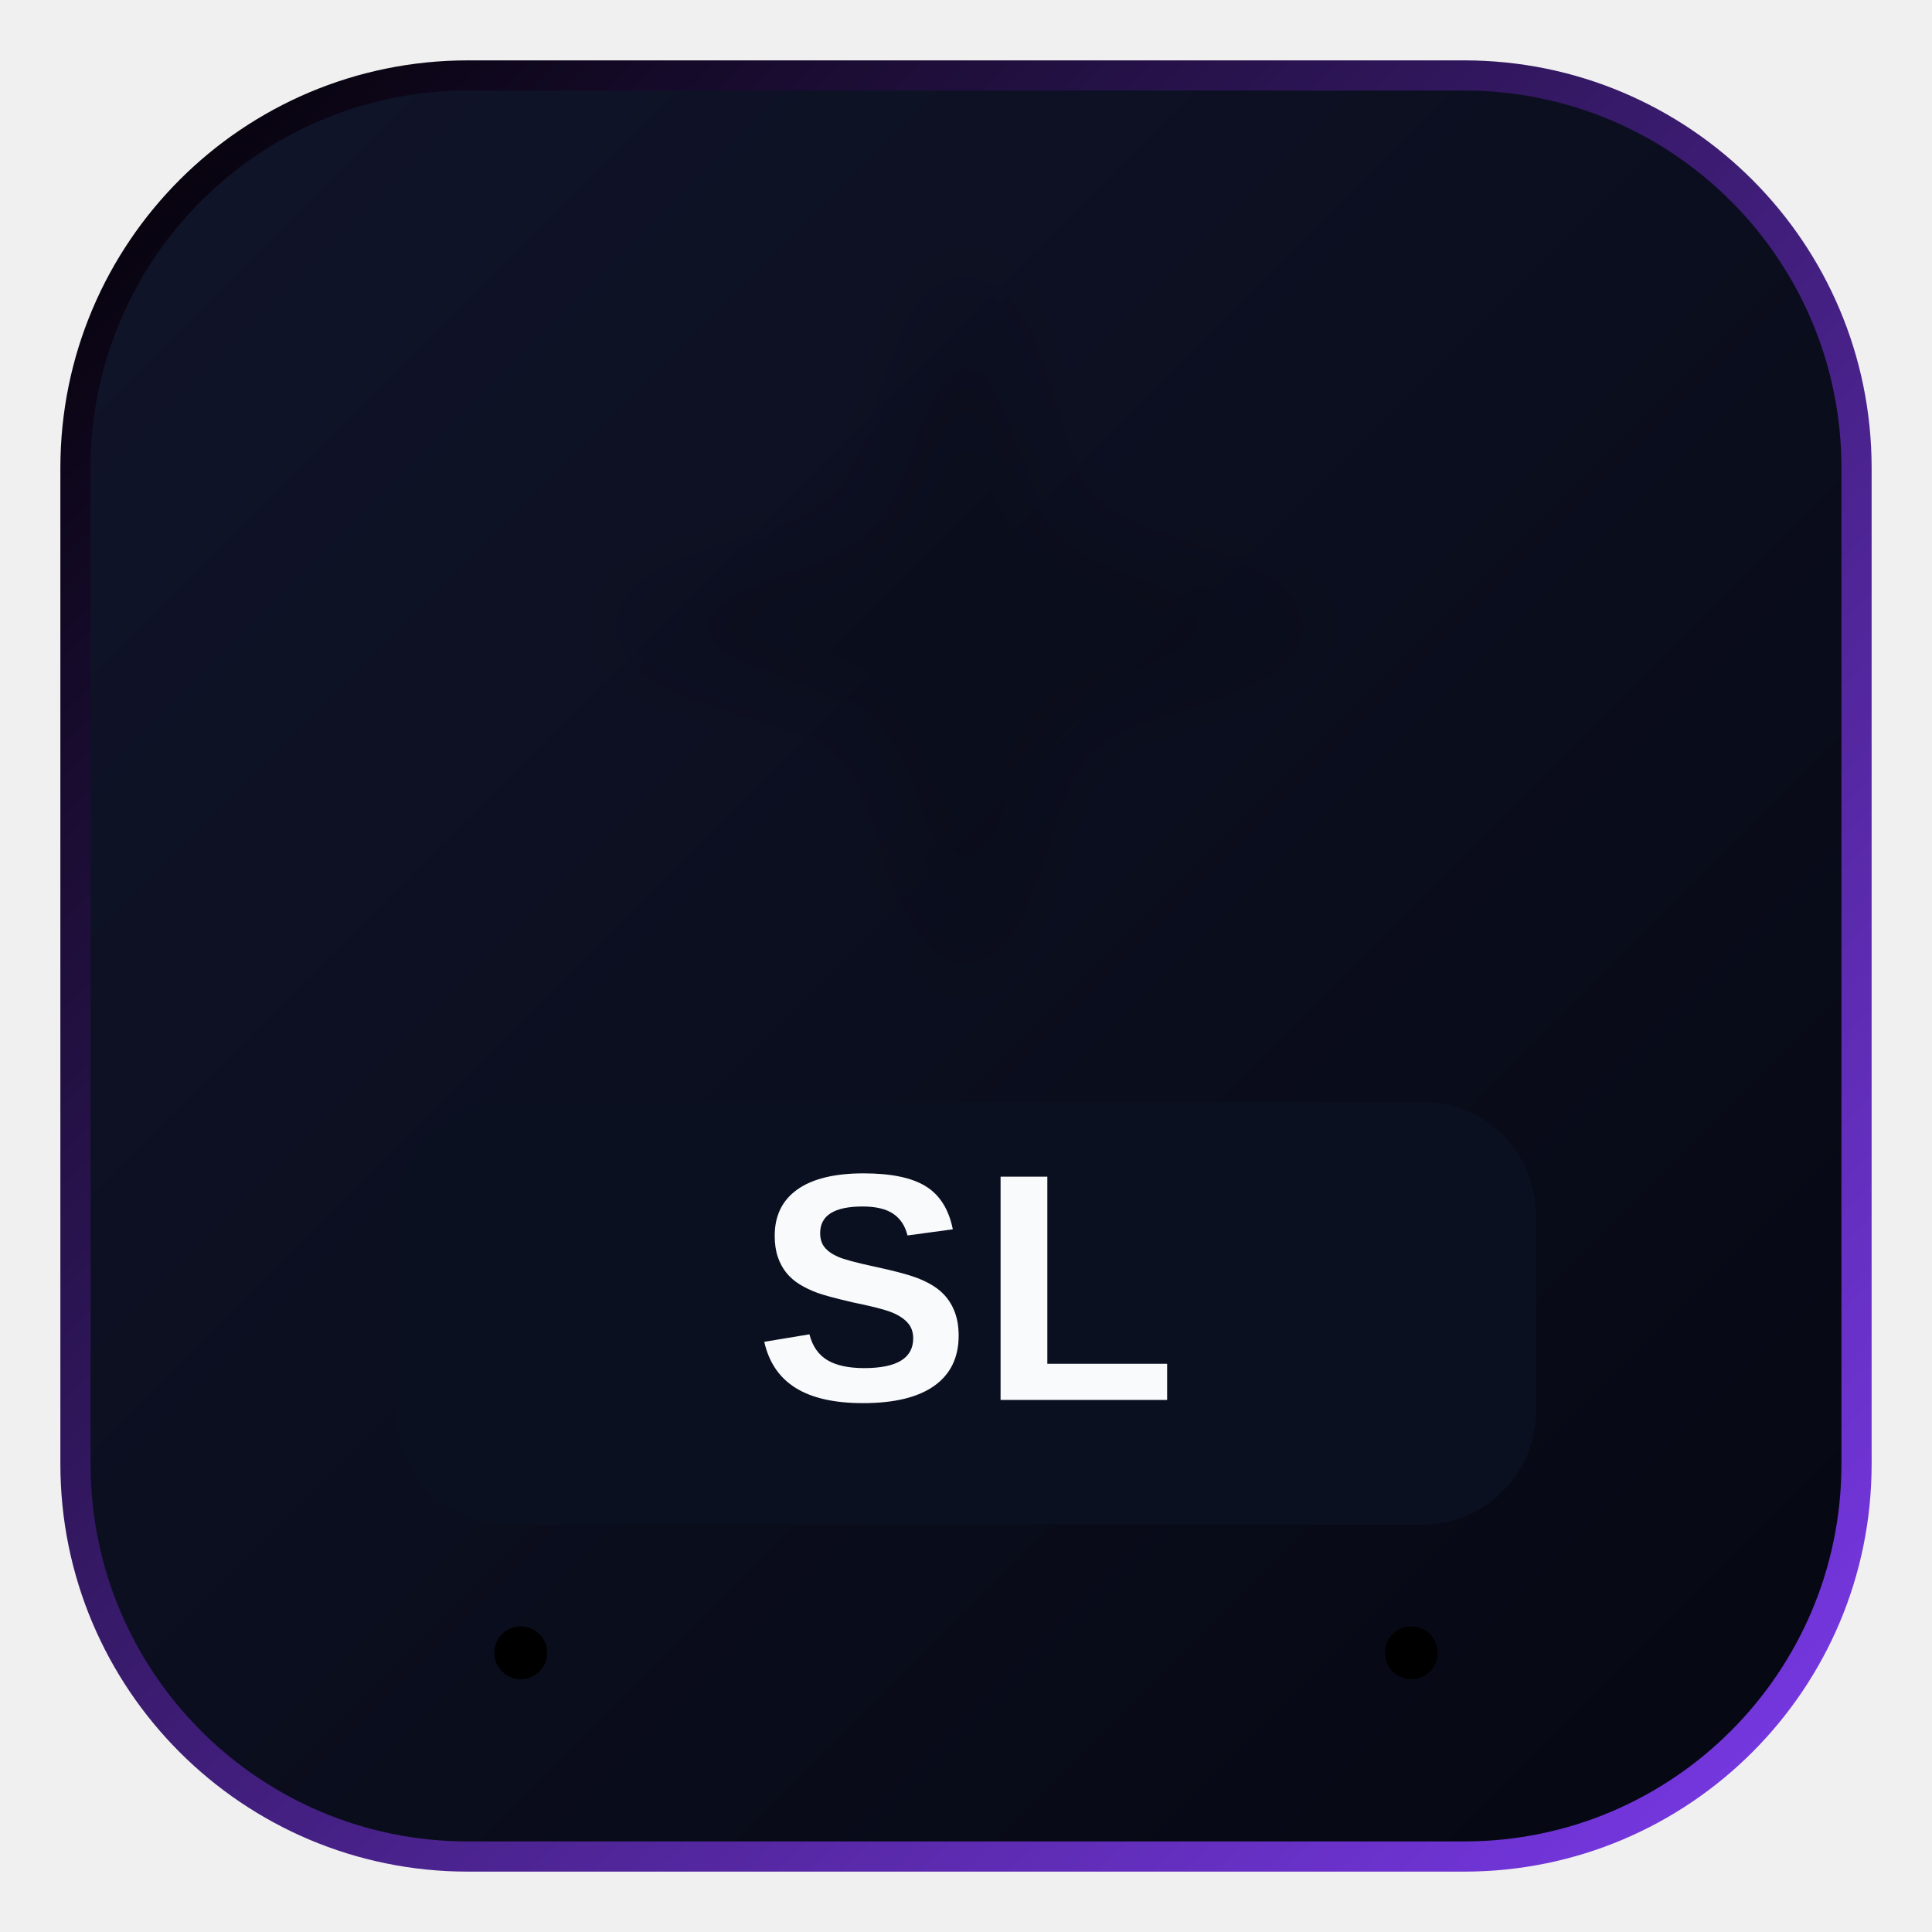
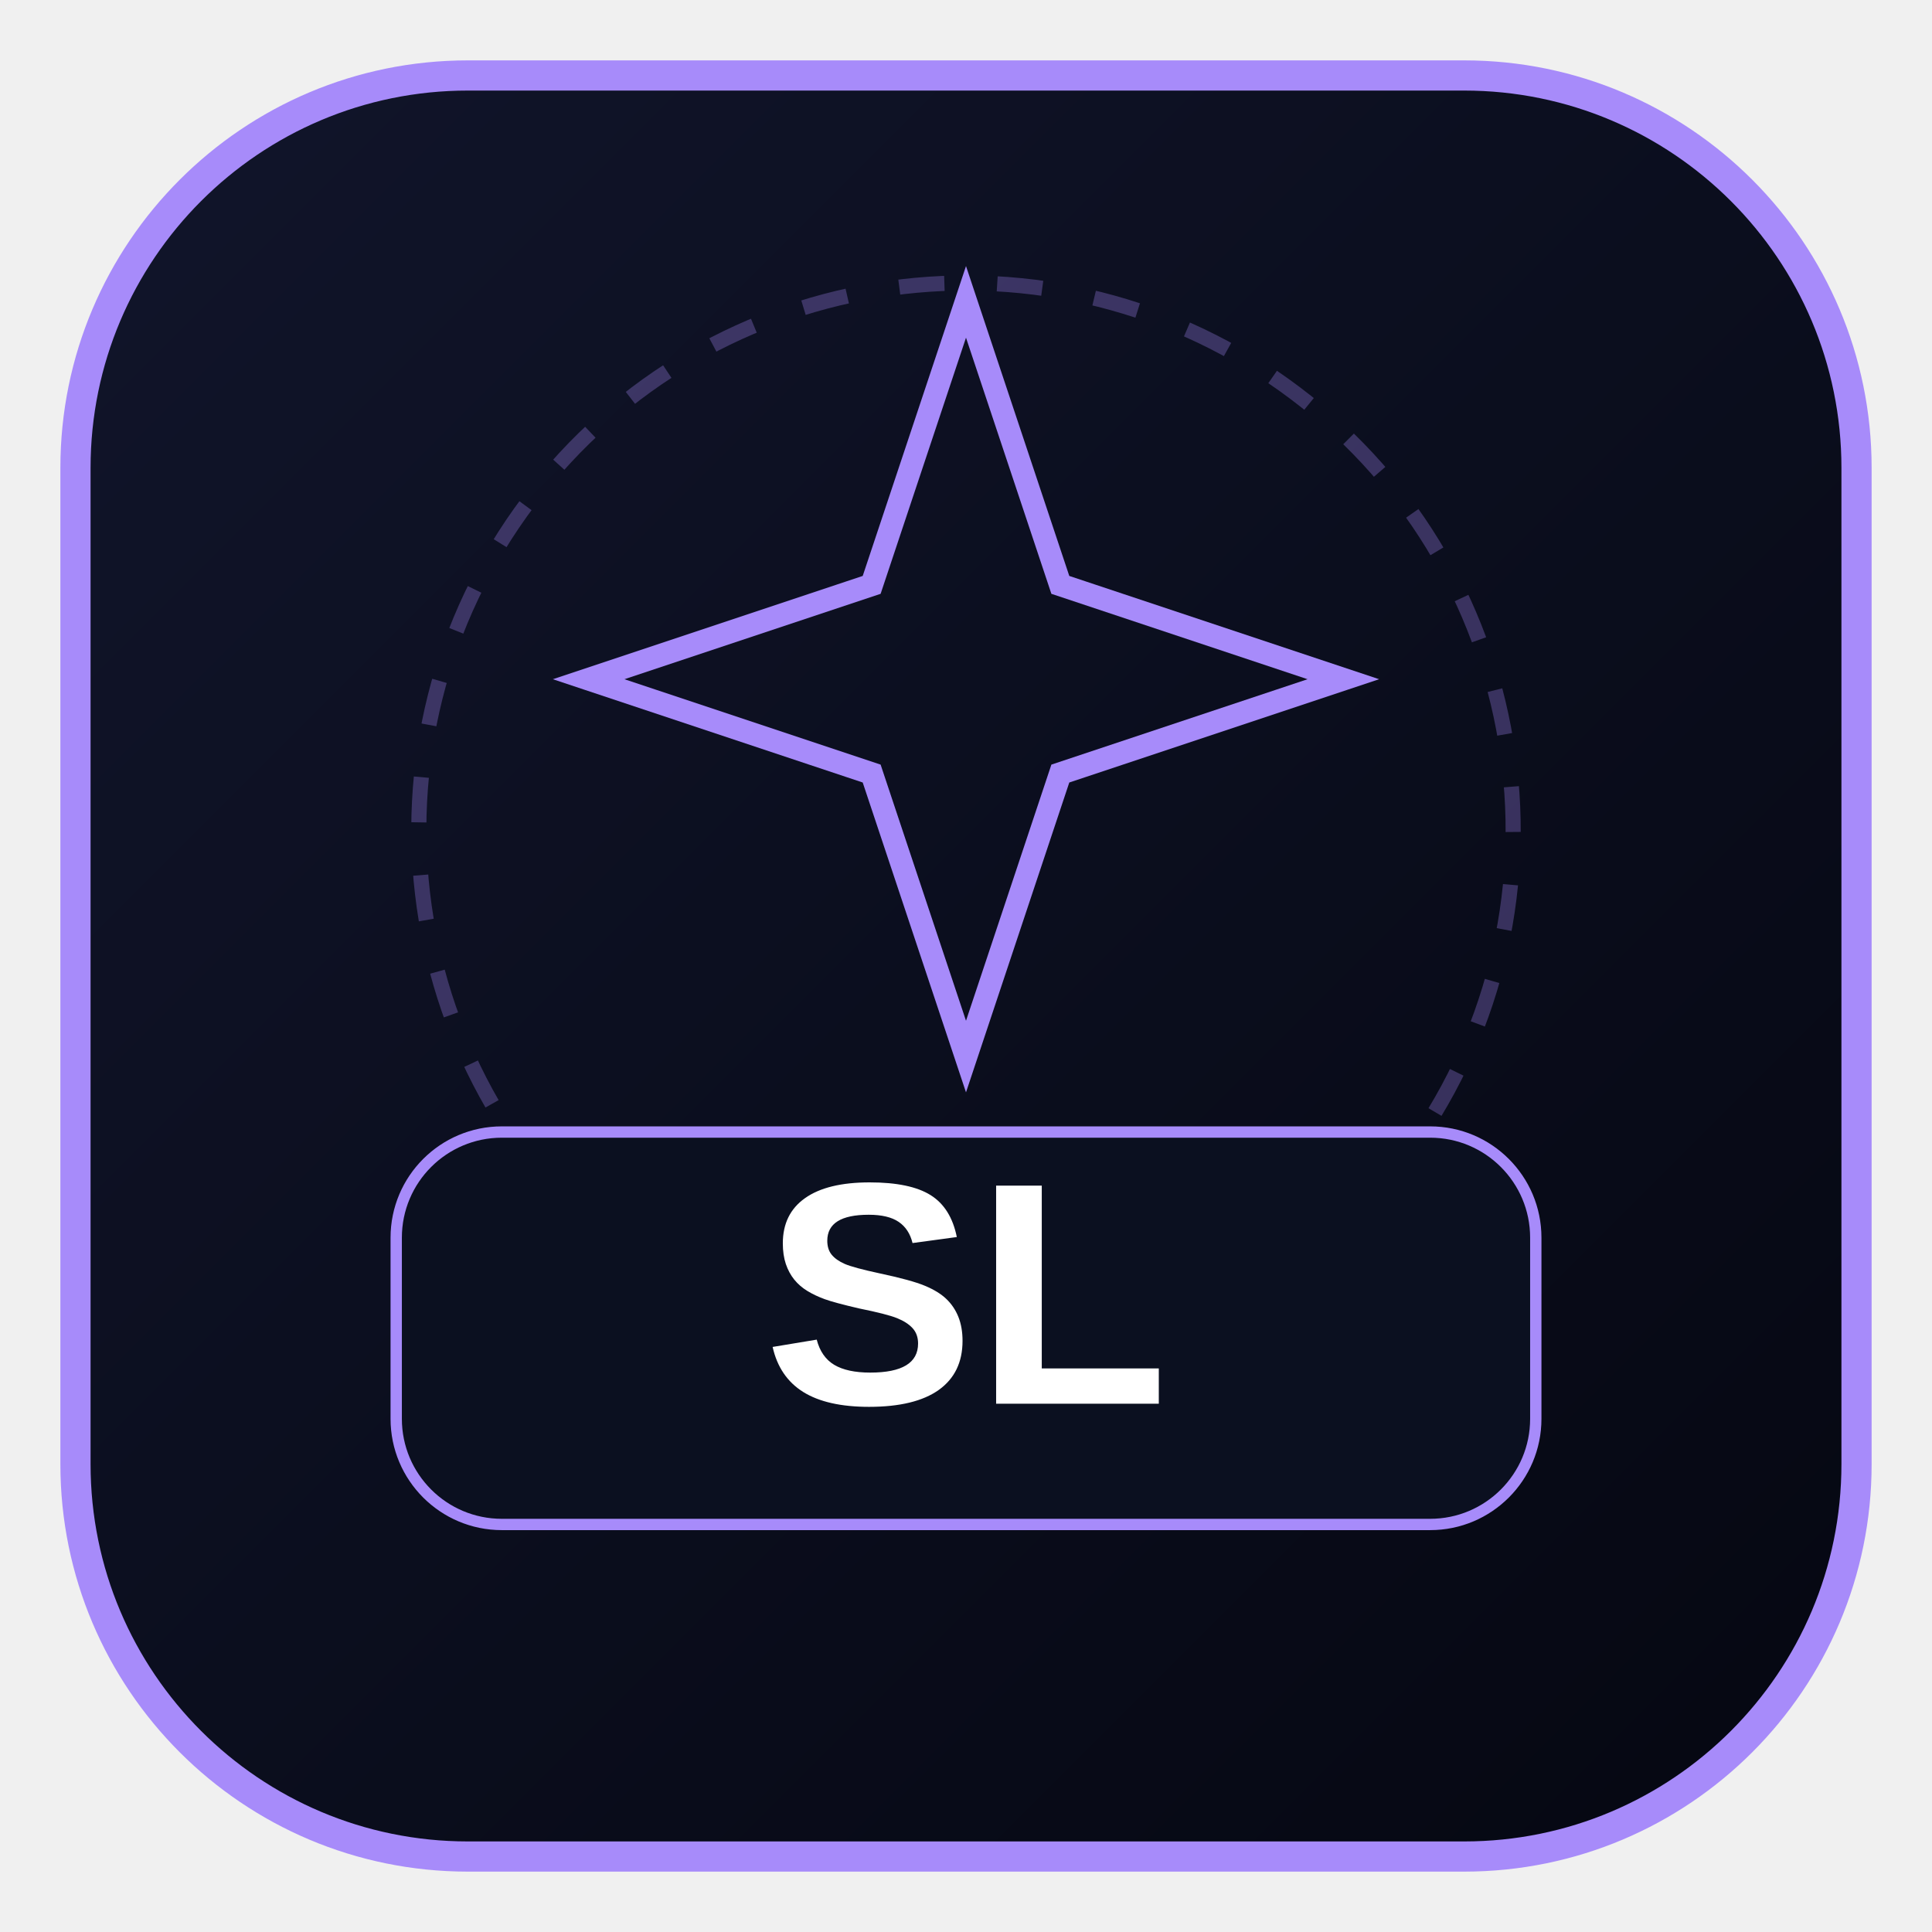
<svg xmlns="http://www.w3.org/2000/svg" width="512" height="512" viewBox="0 0 512 512">
  <defs>
-     <linearGradient id="bg" x1="0" y1="0" x2="1" y2="1">
+     <linearGradient id="b" x1="0" y1="0" x2="1" y2="1">
      <stop stop-color="#11152b" />
      <stop offset="1" stop-color="#050711" />
    </linearGradient>
-     <linearGradient id="glow" x1="0" y1="0" x2="1" y2="1">
-       <stop stop-color="a78bfa" />
-       <stop offset="1" stop-color="#7c3aed" />
-     </linearGradient>
-     <filter id="shadow">
-       <feGaussianBlur stdDeviation="12" />
-     </filter>
  </defs>
-   <rect x="20" y="20" width="472" height="472" rx="104" fill="url(#bg)" stroke="url(#glow)" stroke-width="8" />
-   <circle cx="256" cy="238" r="151" fill="none" stroke="a78bfa" stroke-opacity=".22" stroke-width="3" />
-   <circle cx="256" cy="238" r="125" fill="none" stroke="a78bfa" stroke-opacity=".45" stroke-width="2" stroke-dasharray="10 15" transform="rotate(37 256 238)" />
-   <path d="M256 66 L280 142 L356 166 L280 190 L256 266 L232 190 L156 166 L232 142 Z" fill="a78bfa" opacity=".16" filter="url(#shadow)" />
-   <path d="M256 91 L274 157 L340 175 L274 193 L256 259 L238 193 L172 175 L238 157 Z" fill="none" stroke="a78bfa" stroke-width="5" stroke-linejoin="round" />
-   <rect x="105" y="292" width="302" height="112" rx="30" fill="#0b1020" stroke="a78bfa" stroke-opacity=".7" stroke-width="3" />
-   <text x="256" y="371" fill="#f8fafc" font-family="Arial,Helvetica,sans-serif" font-size="86" font-weight="800" text-anchor="middle" letter-spacing="2">SL</text>
-   <path d="M138 438 H374" stroke="a78bfa" stroke-width="5" stroke-linecap="round" />
-   <circle cx="138" cy="438" r="7" fill="a78bfa" />
-   <circle cx="374" cy="438" r="7" fill="a78bfa" />
+   <rect x="20" y="20" width="472" height="472" rx="104" fill="url(#b)" stroke="#a78bfa" stroke-width="8" />
+   <circle cx="256" cy="220" r="145" fill="none" stroke="#a78bfa" stroke-opacity=".3" stroke-width="4" stroke-dasharray="12 14" transform="rotate(37 256 220)" />
+   <path d="M256 80 L281 155 L356 180 L281 205 L256 280 L231 205 L156 180 L231 155 Z" fill="none" stroke="#a78bfa" stroke-width="6" />
+   <rect x="105" y="300" width="302" height="104" rx="28" fill="#0b1020" stroke="#a78bfa" stroke-width="3" />
+   <text x="256" y="372" fill="#fff" font-family="Arial,sans-serif" font-size="84" font-weight="800" text-anchor="middle">SL</text>
</svg>
